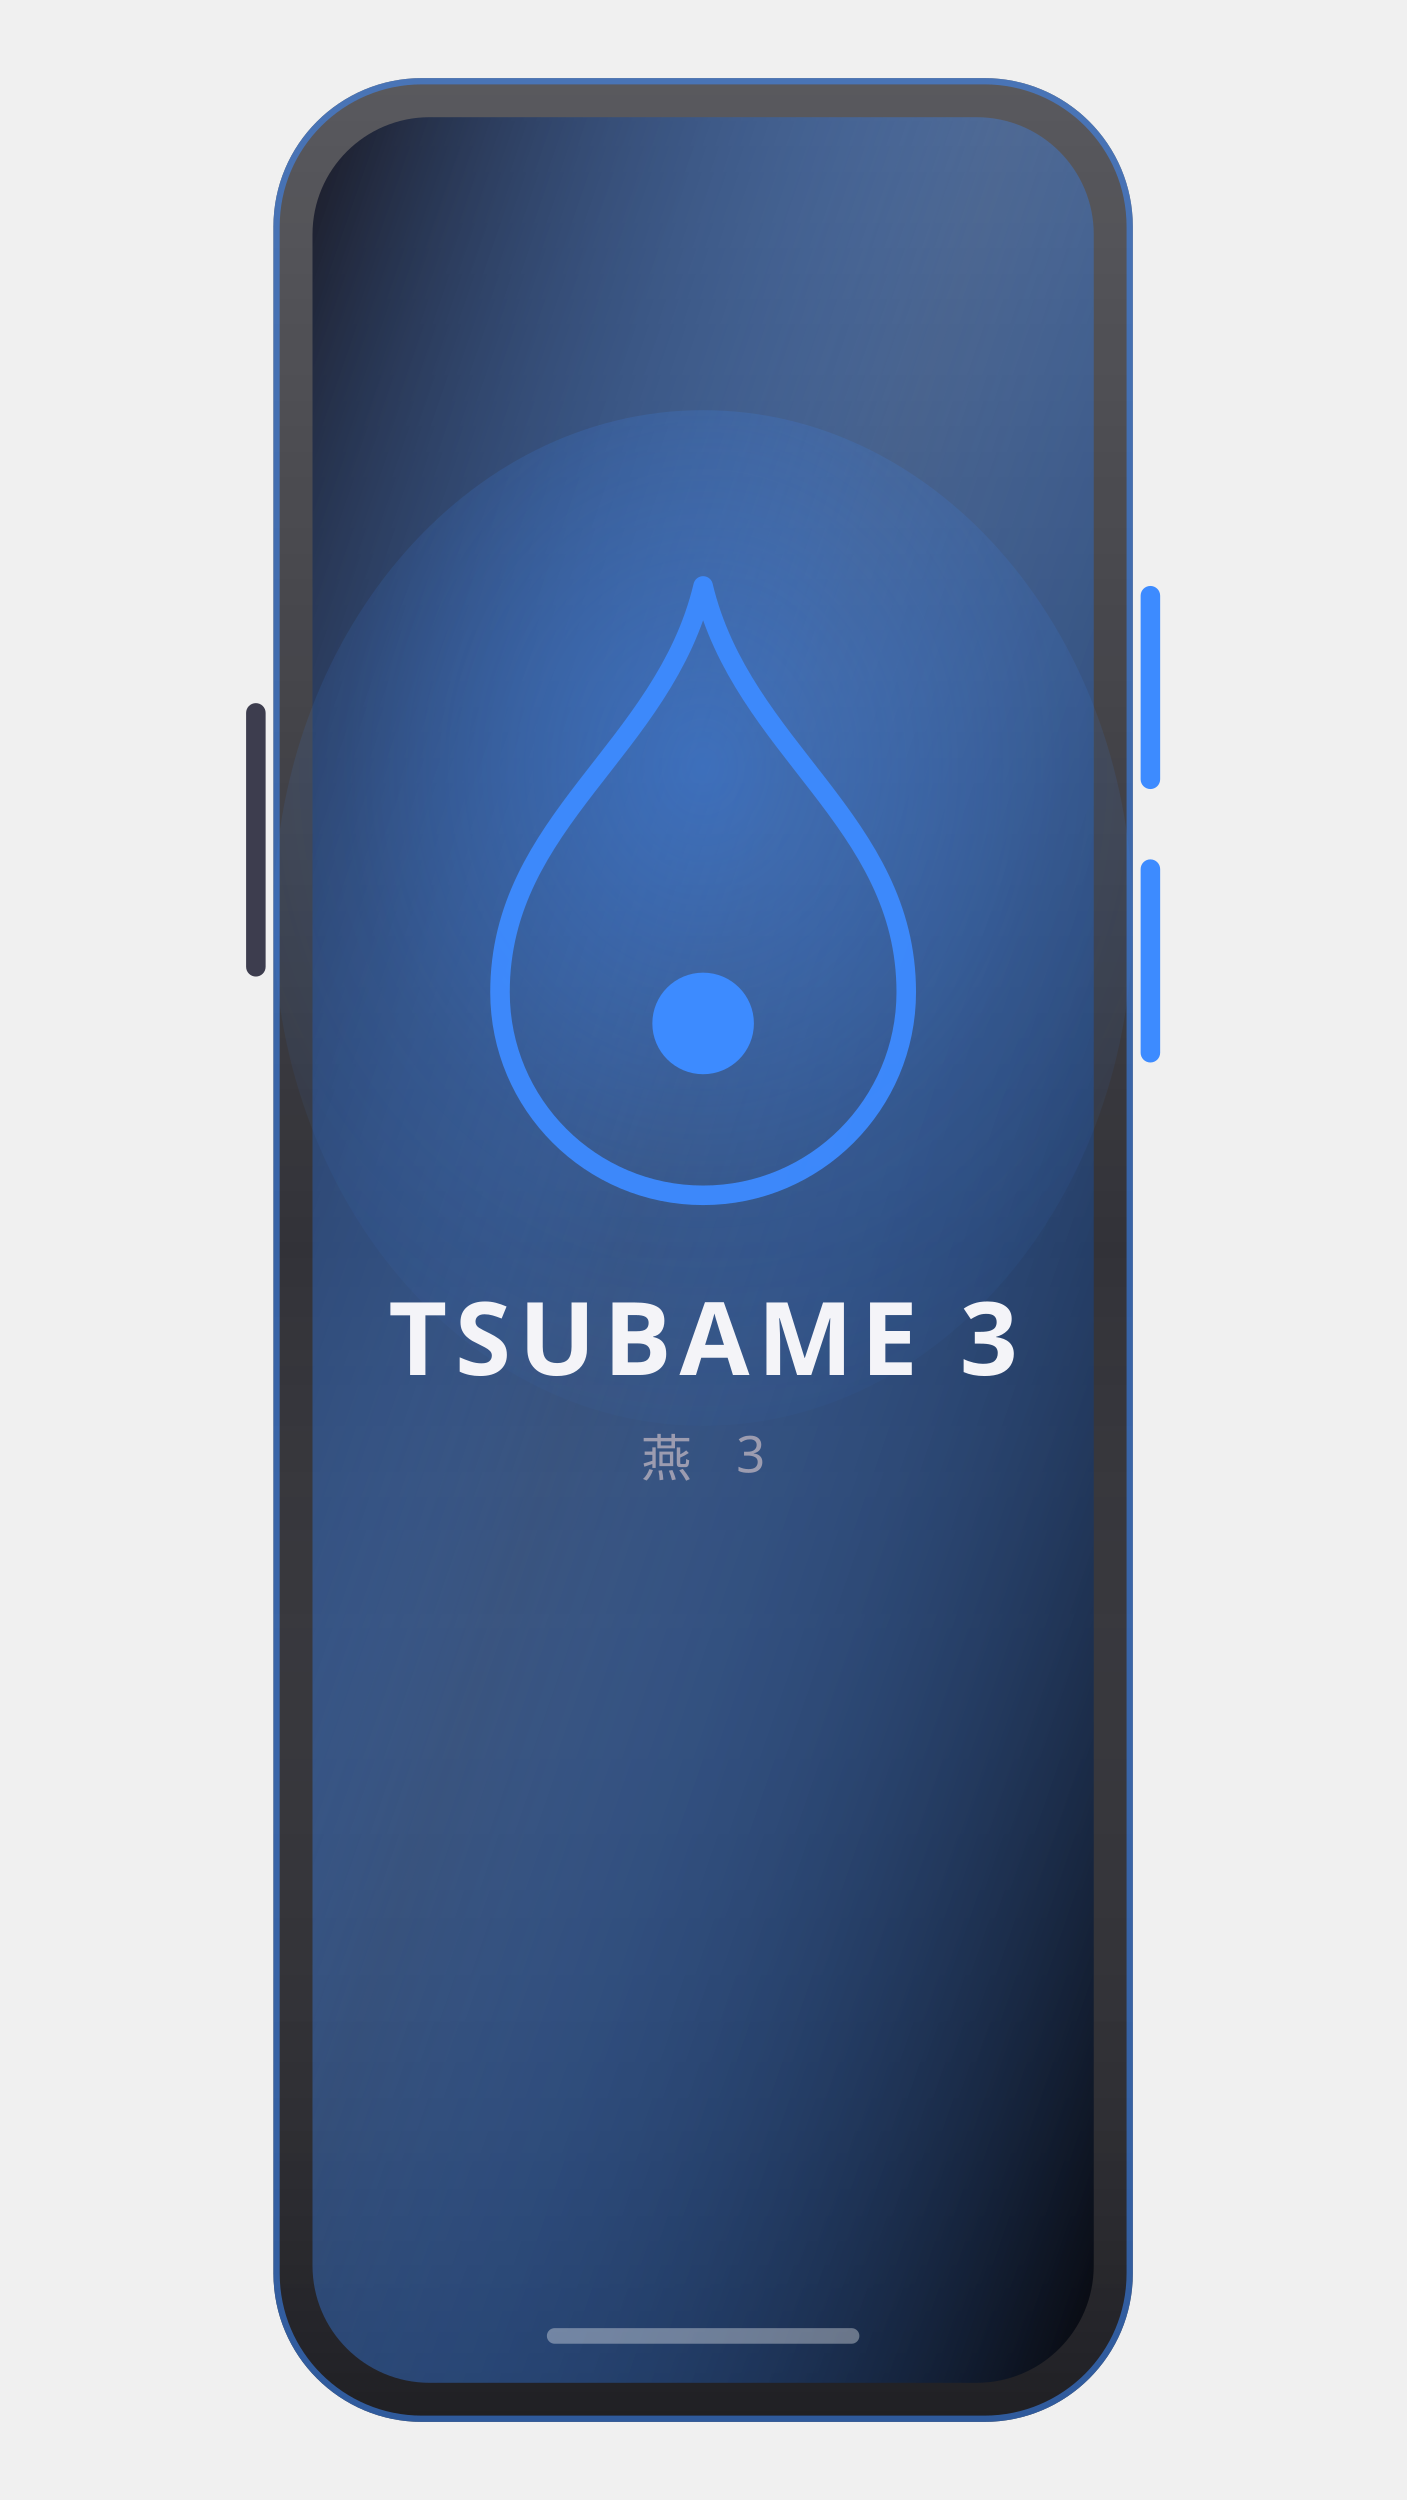
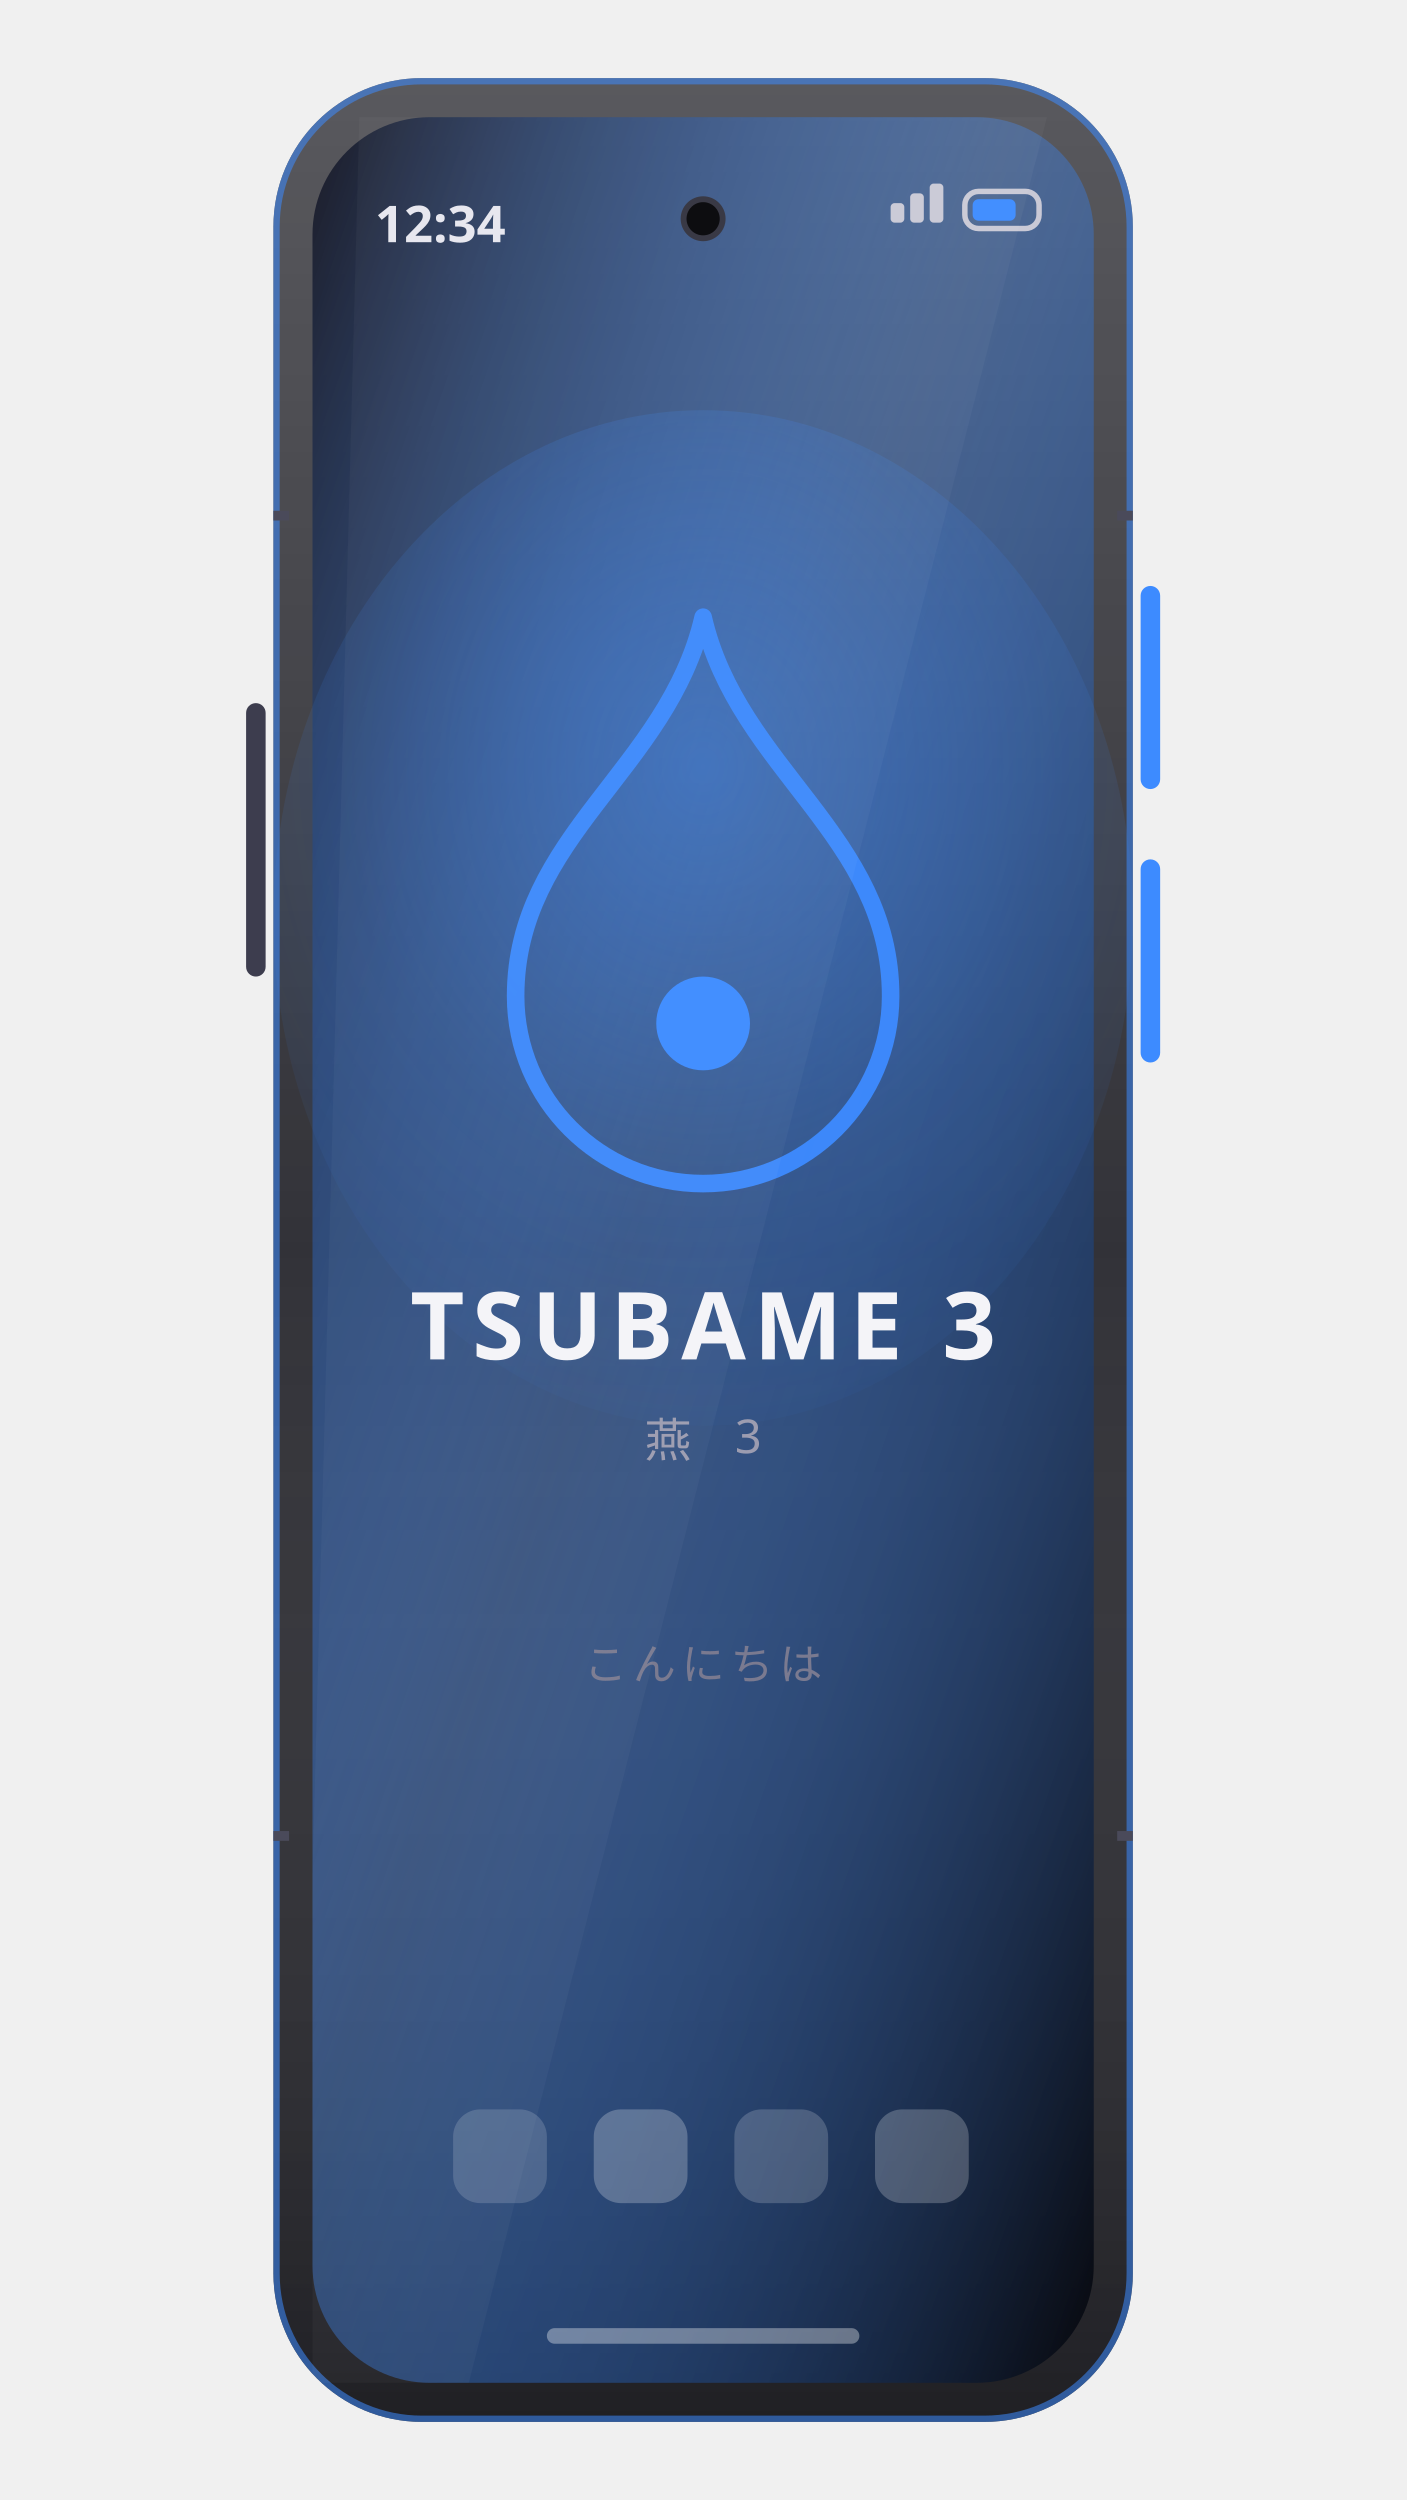
<svg xmlns="http://www.w3.org/2000/svg" viewBox="0 0 360 640" role="img" aria-label="TSUBAME 3">
  <defs>
    <linearGradient id="scrtsubame32" x1="0" y1="0" x2="1" y2="1">
      <stop offset="0" stop-color="#1b1b26" />
      <stop offset="0.45" stop-color="#3d8bff" stop-opacity="0.34" />
      <stop offset="1" stop-color="#07070b" />
    </linearGradient>
    <radialGradient id="flaretsubame32" cx="0.5" cy="0.35" r="0.75">
      <stop offset="0" stop-color="#3d8bff" stop-opacity="0.42" />
      <stop offset="0.55" stop-color="#3d8bff" stop-opacity="0.12" />
      <stop offset="1" stop-color="#3d8bff" stop-opacity="0" />
    </radialGradient>
    <linearGradient id="metaltsubame32" x1="0" y1="0" x2="0" y2="1">
      <stop offset="0" stop-color="#ffffff" stop-opacity="0.22" />
      <stop offset="0.5" stop-color="#ffffff" stop-opacity="0.04" />
      <stop offset="1" stop-color="#000000" stop-opacity="0.25" />
    </linearGradient>
  </defs>
  <rect x="70" y="20" width="220" height="600" rx="38" fill="#2a2a30" />
  <rect x="70" y="20" width="220" height="600" rx="38" fill="url(#metaltsubame32)" />
  <rect x="70.8" y="20.8" width="218.4" height="598.4" rx="37.2" fill="none" stroke="#3d8bff" stroke-opacity="0.55" stroke-width="1.6" />
+   <path d="M70 132 h4 M70 470 h4 M286 132 h4 M286 470 h4" stroke="#4a4a5a" stroke-width="2.5" />
  <rect x="80" y="30" width="200" height="580" rx="30" fill="url(#scrtsubame32)" />
  <ellipse cx="180" cy="235" rx="110" ry="130" fill="url(#flaretsubame32)" />
-   <path d="M180 150 c-10 42 -52 60 -52 104 a52 52 0 0 0 104 0 c0 -44 -42 -62 -52 -104z" fill="none" stroke="#3d8bff" stroke-width="5" stroke-linejoin="round" opacity="0.95" />
-   <circle cx="180" cy="262" r="13" fill="#3d8bff" />
-   <text x="180" y="352" font-family="'Noto Sans JP',sans-serif" font-size="26" font-weight="800" fill="#f4f4f8" text-anchor="middle" letter-spacing="2">TSUBAME 3</text>
-   <text x="180" y="378" font-family="'Noto Sans JP',sans-serif" font-size="13" fill="#9c9cb0" text-anchor="middle" letter-spacing="4">燕 3</text>
+   <circle cx="180" cy="56" r="5" fill="#050508" stroke="#33333f" stroke-width="1.5" />
+   <text x="96" y="62" font-family="'Noto Sans JP',sans-serif" font-size="13" font-weight="700" fill="#e6e6ee">12:34</text>
+   <rect x="228" y="52" width="3.5" height="5" rx="1" fill="#c9c9d6" />
+   <rect x="233" y="49.5" width="3.5" height="7.5" rx="1" fill="#c9c9d6" />
+   <rect x="238" y="47" width="3.5" height="10" rx="1" fill="#c9c9d6" />
+   <rect x="247" y="49" width="19" height="9.5" rx="3.5" fill="none" stroke="#c9c9d6" stroke-width="1.4" />
+   <rect x="249" y="51" width="11" height="5.5" rx="1.5" fill="#3d8bff" />
+   <path d="M180 158 c-9 39 -48 56 -48 97 a48 48 0 0 0 96 0 c0 -41 -39 -58 -48 -97z" fill="none" stroke="#3d8bff" stroke-width="4.5" stroke-linejoin="round" opacity="0.95" />
+   <circle cx="180" cy="262" r="12" fill="#3d8bff" />
+   <text x="180" y="348" font-family="'Noto Sans JP',sans-serif" font-size="24" font-weight="800" fill="#f4f4f8" text-anchor="middle" letter-spacing="2">TSUBAME 3</text>
+   <text x="180" y="373" font-family="'Noto Sans JP',sans-serif" font-size="12" fill="#9c9cb0" text-anchor="middle" letter-spacing="4">燕 3</text>
+   <text x="180" y="430" font-family="'Noto Sans JP',sans-serif" font-size="11" fill="#7a7a90" text-anchor="middle" letter-spacing="1.5">こんにちは</text>
+   <rect x="116" y="540" width="24" height="24" rx="7" fill="#ffffff" opacity="0.16" />
+   <rect x="152" y="540" width="24" height="24" rx="7" fill="#ffffff" opacity="0.24" />
+   <rect x="188" y="540" width="24" height="24" rx="7" fill="#ffffff" opacity="0.18" />
+   <rect x="224" y="540" width="24" height="24" rx="7" fill="#ffffff" opacity="0.22" />
  <rect x="140" y="596" width="80" height="4" rx="2" fill="#ffffff" opacity="0.35" />
+   <path d="M92 30 L268 30 L120 610 L80 610 L80 480 Z" fill="#ffffff" opacity="0.035" />
  <rect x="292" y="150" width="5" height="52" rx="2.5" fill="#3d8bff" />
  <rect x="292" y="220" width="5" height="52" rx="2.5" fill="#3d8bff" />
  <rect x="63" y="180" width="5" height="70" rx="2.5" fill="#3d3d4e" />
</svg>
